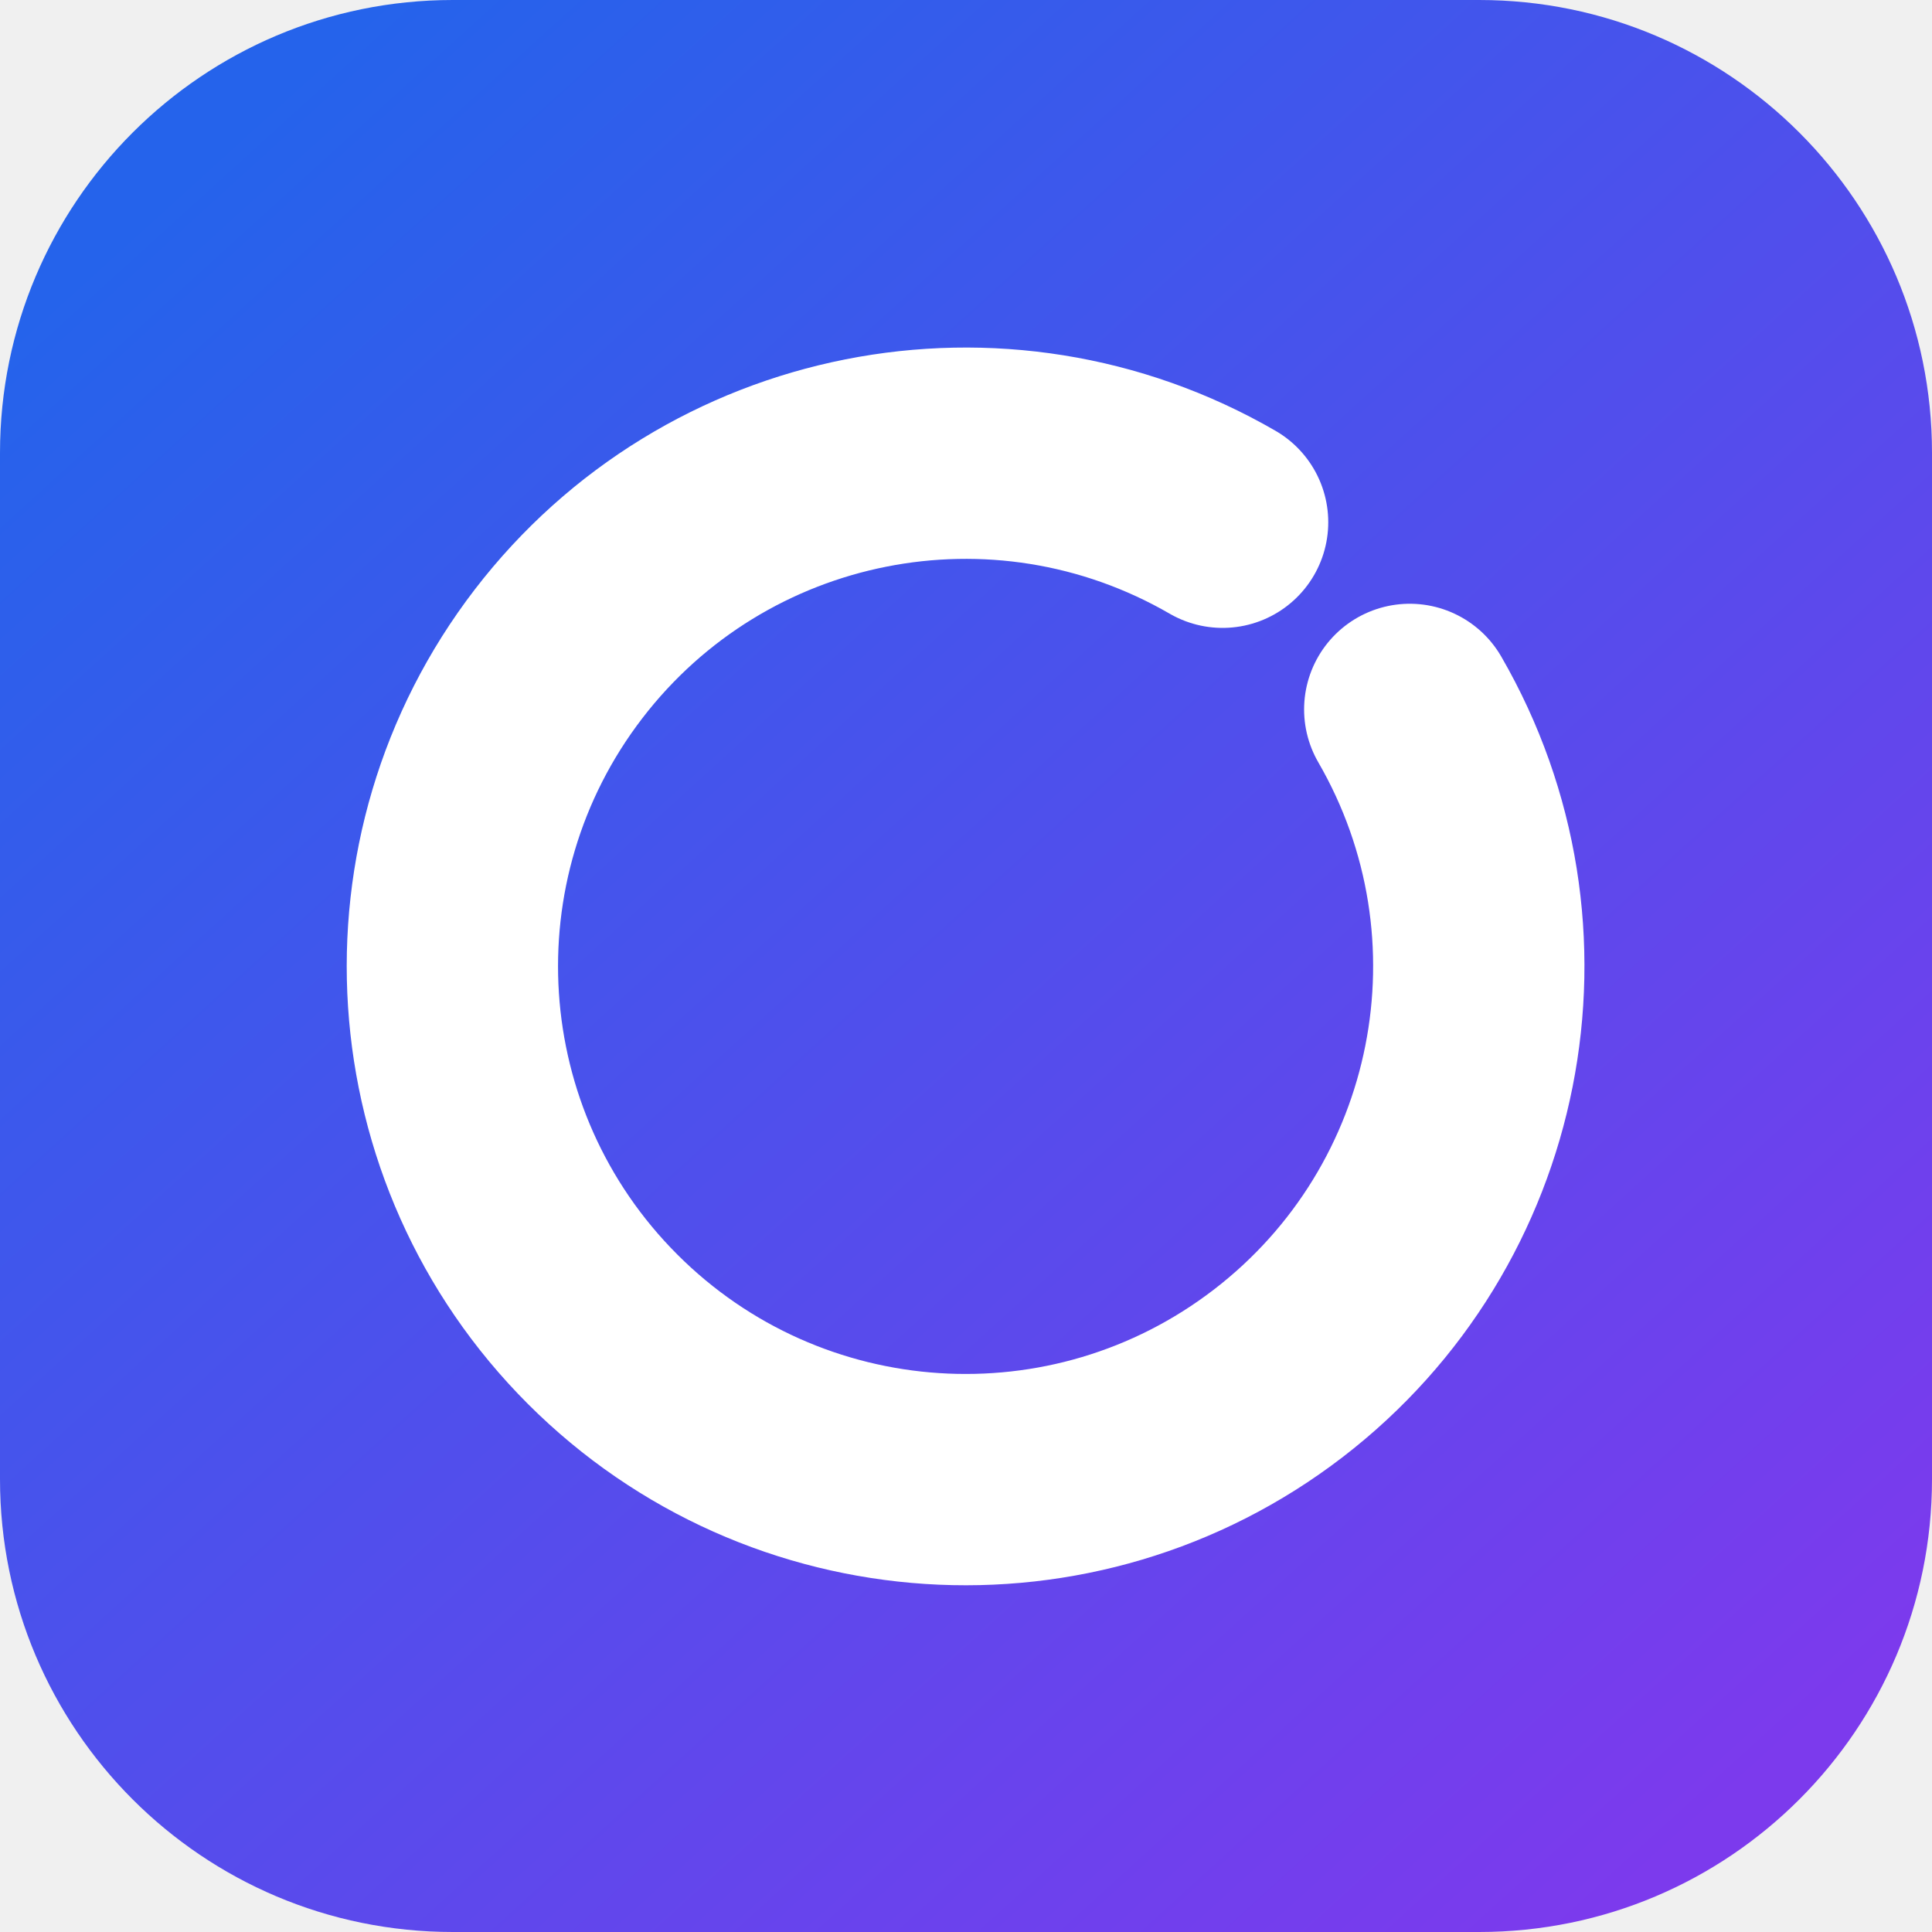
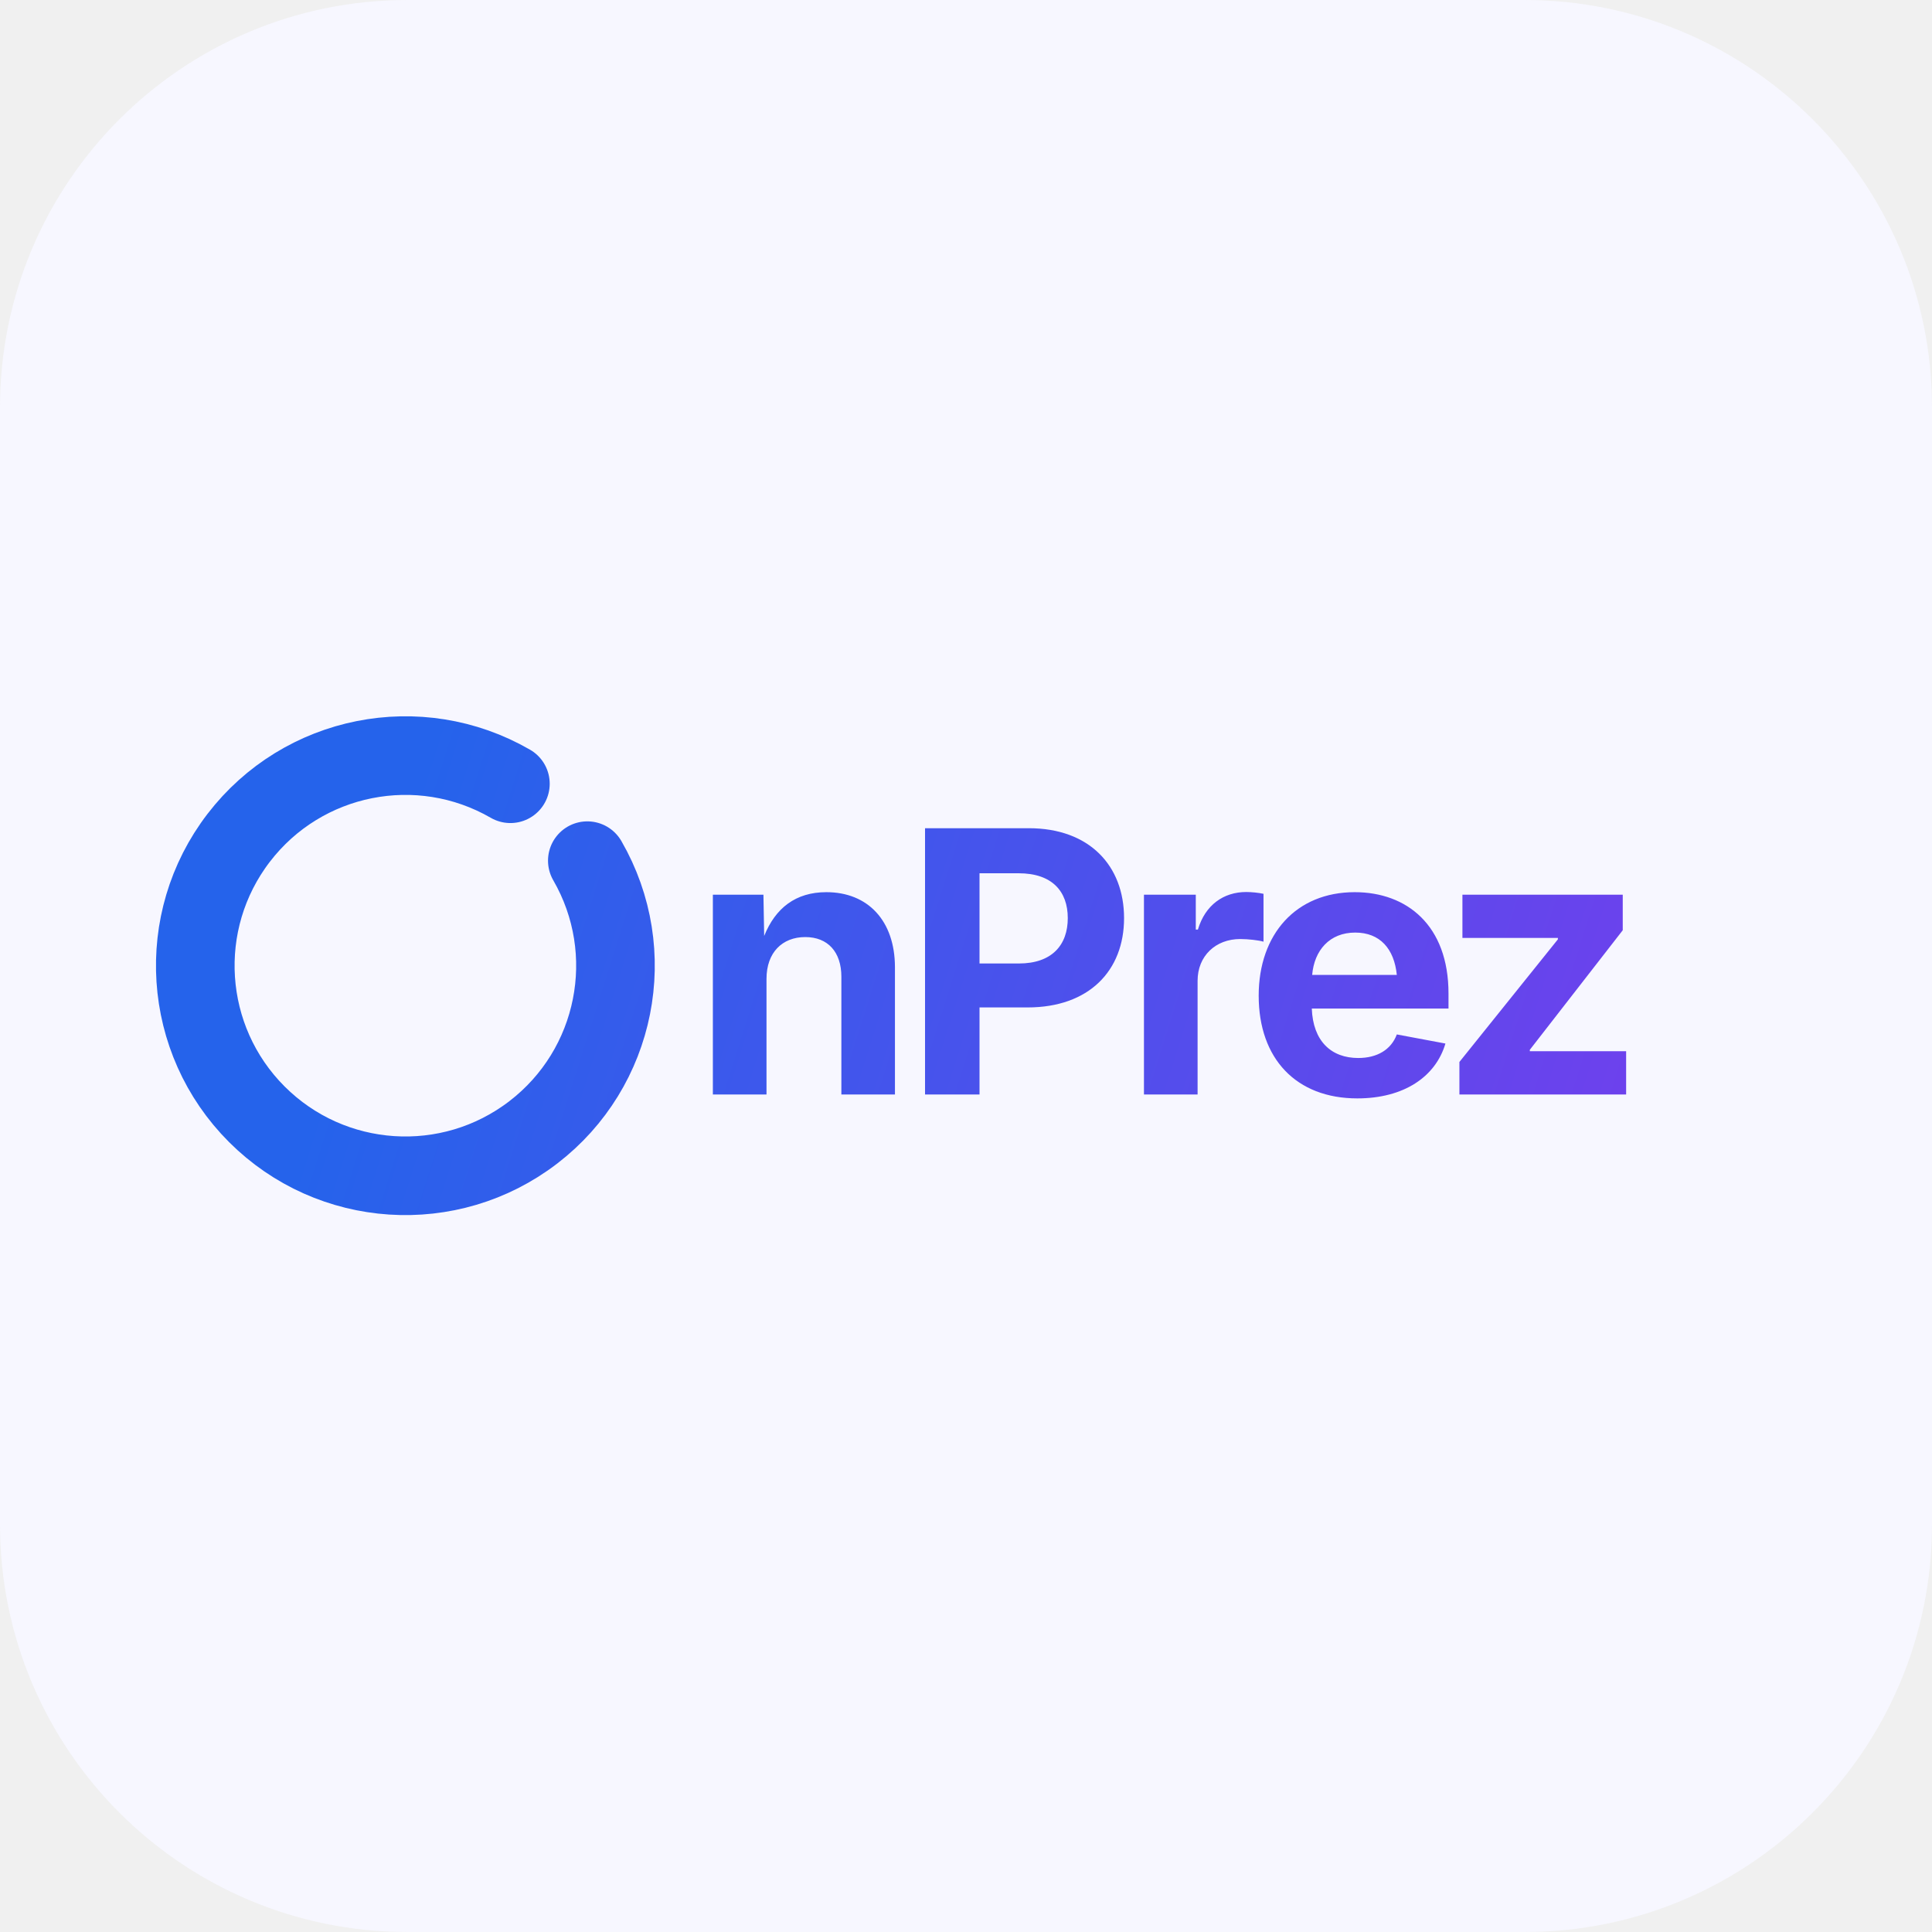
- <svg xmlns="http://www.w3.org/2000/svg" viewBox="0 0 64 64" role="img" aria-labelledby="title">
+ <svg xmlns="http://www.w3.org/2000/svg" viewBox="0 0 512 512" role="img" aria-labelledby="title desc">
  <defs>
-     <linearGradient id="background" x1="7" y1="5" x2="57" y2="60" gradientUnits="userSpaceOnUse">
+     <linearGradient id="onprez-gradient" x1="46" y1="178" x2="470" y2="312" gradientUnits="userSpaceOnUse">
      <stop offset="0" stop-color="#2563EB" />
      <stop offset="1" stop-color="#7C3AED" />
    </linearGradient>
  </defs>
-   <rect width="64" height="64" rx="15" fill="url(#background)" />
-   <path d="M40.5 17.3A17 17 0 1 0 46.7 23.5" fill="none" stroke="#FFFFFF" stroke-width="7" stroke-linecap="round" />
+   <rect width="512" height="512" rx="108" fill="#F7F7FF" />
+   <g transform="translate(28.4 176.9) scale(.898)">
+     <path d="M119 34.3A62 62 0 1 0 141.7 57" fill="none" stroke="url(#onprez-gradient)" stroke-width="23.2" stroke-linecap="round" />
+     <text x="172" y="126" fill="url(#onprez-gradient)" font-family="Inter, ui-sans-serif, system-ui, sans-serif" font-size="108" font-weight="750" letter-spacing="-5">nPrez</text>
+   </g>
</svg>
